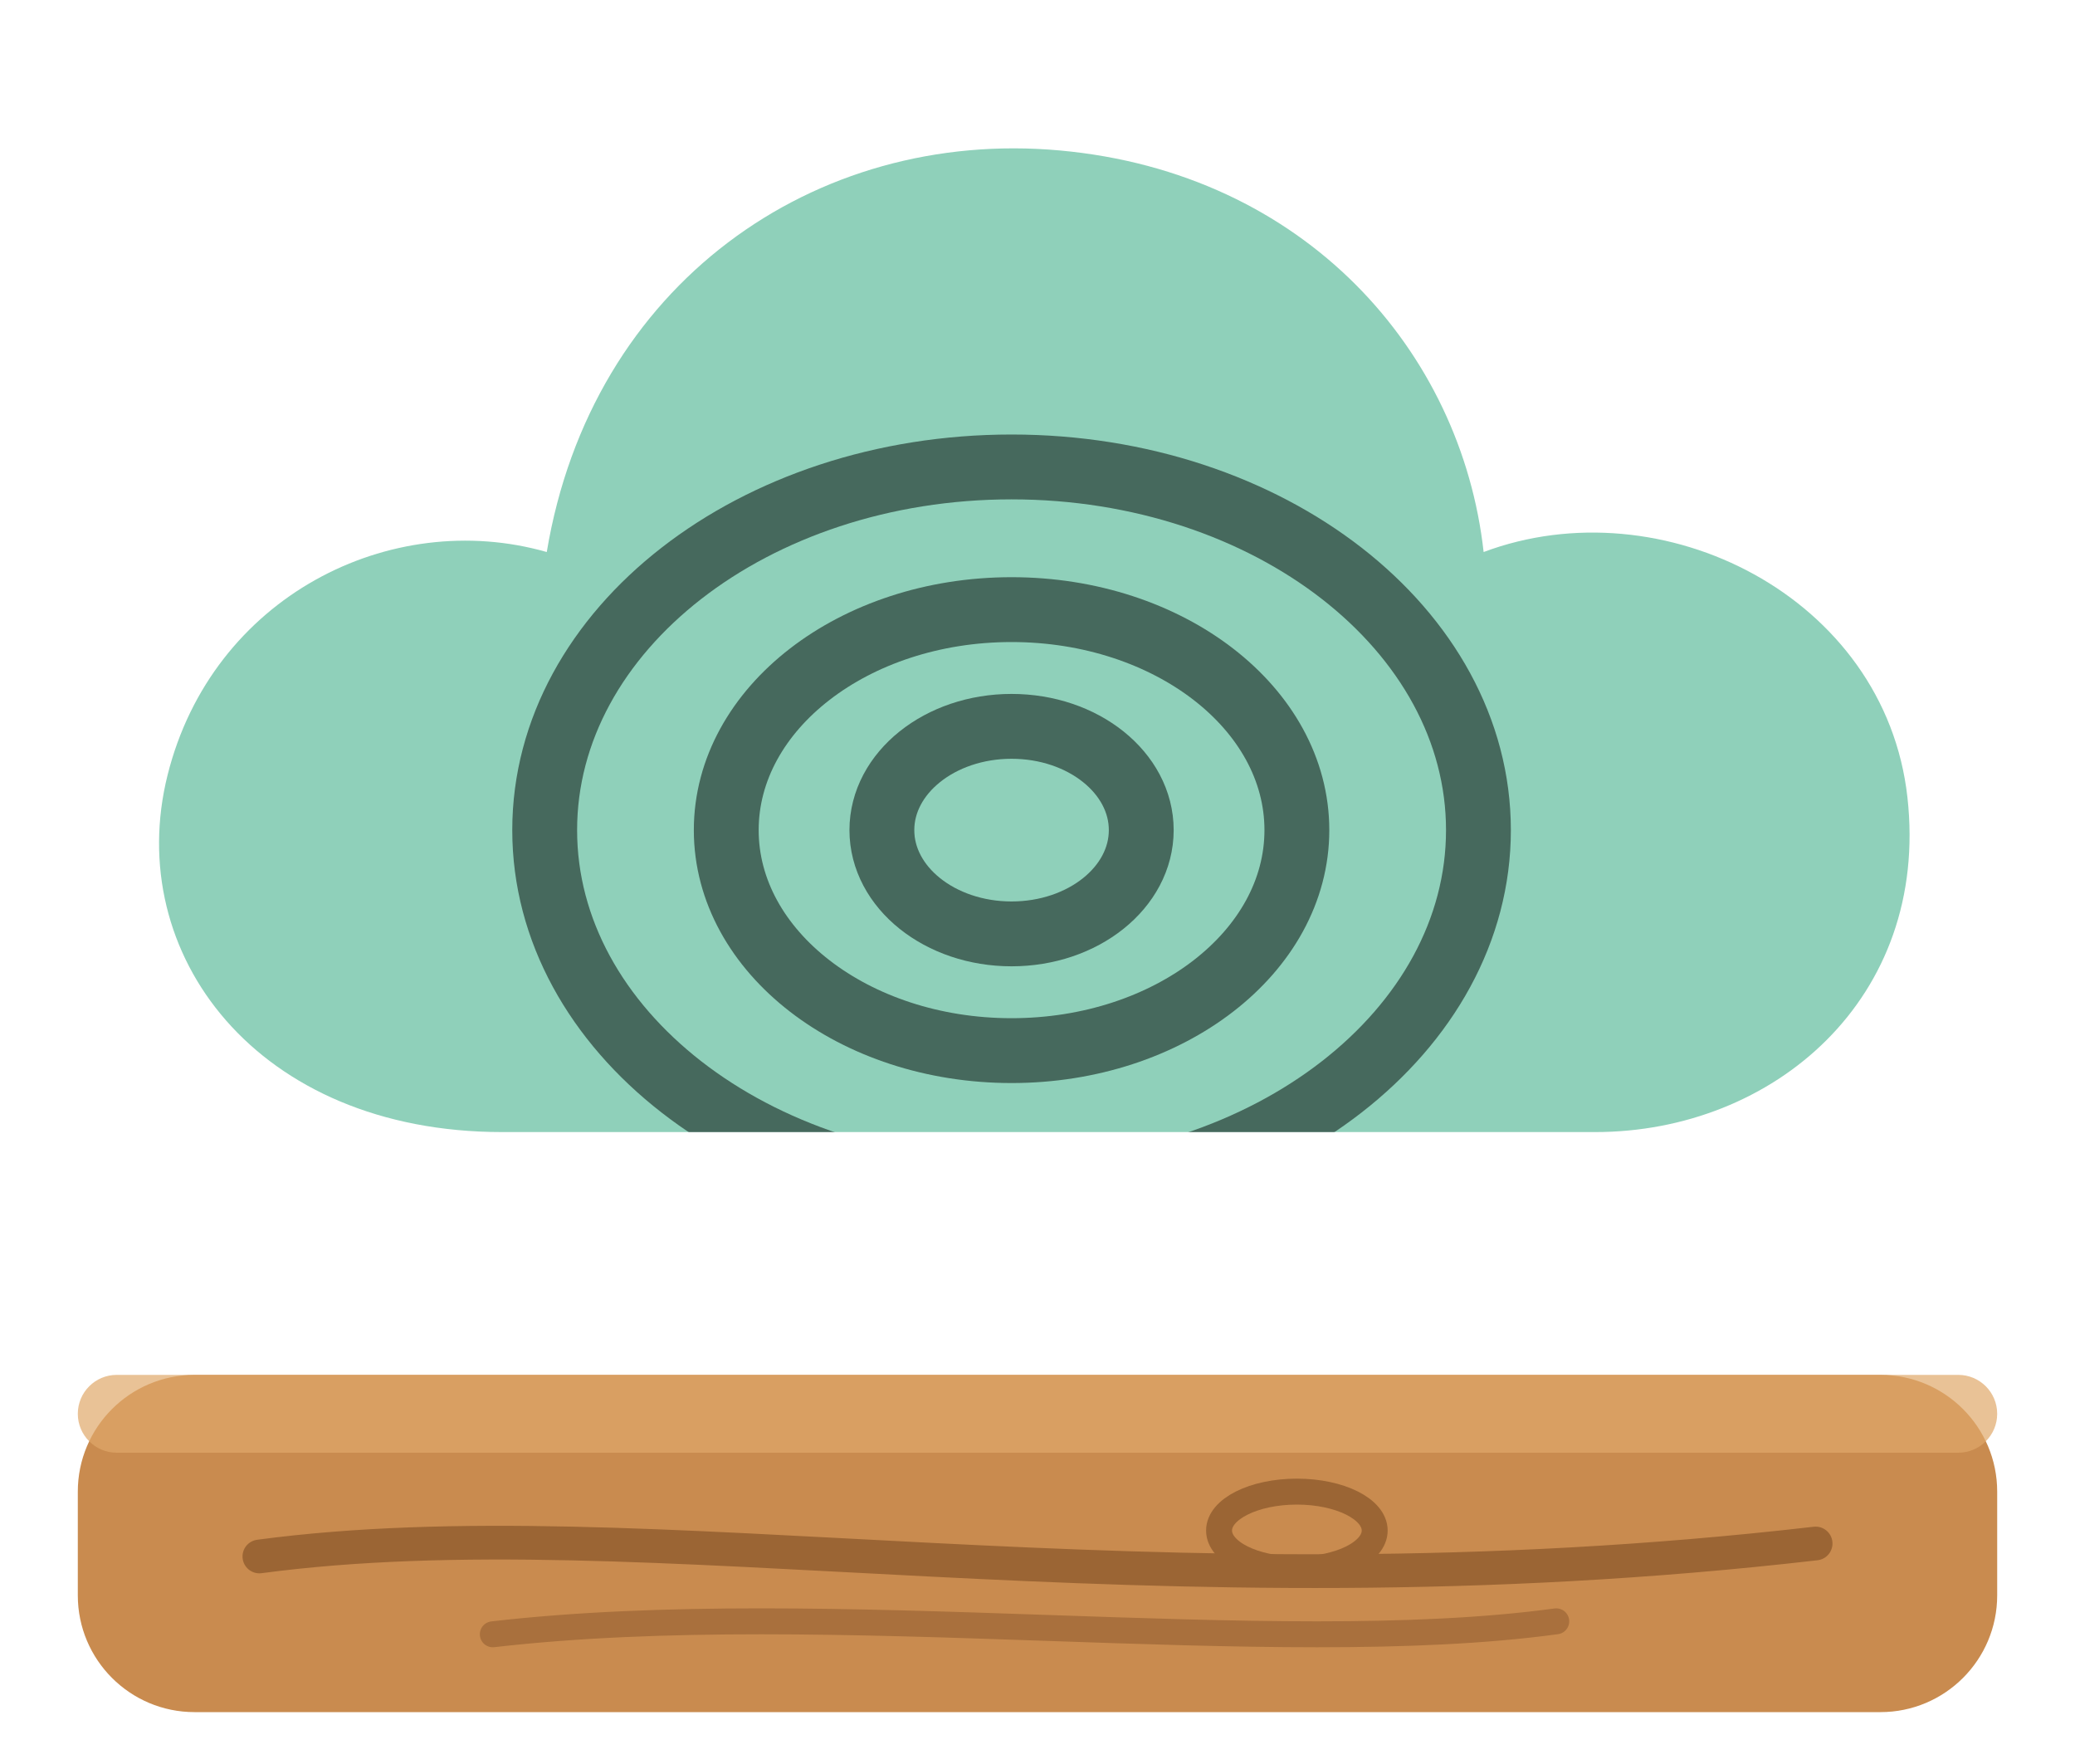
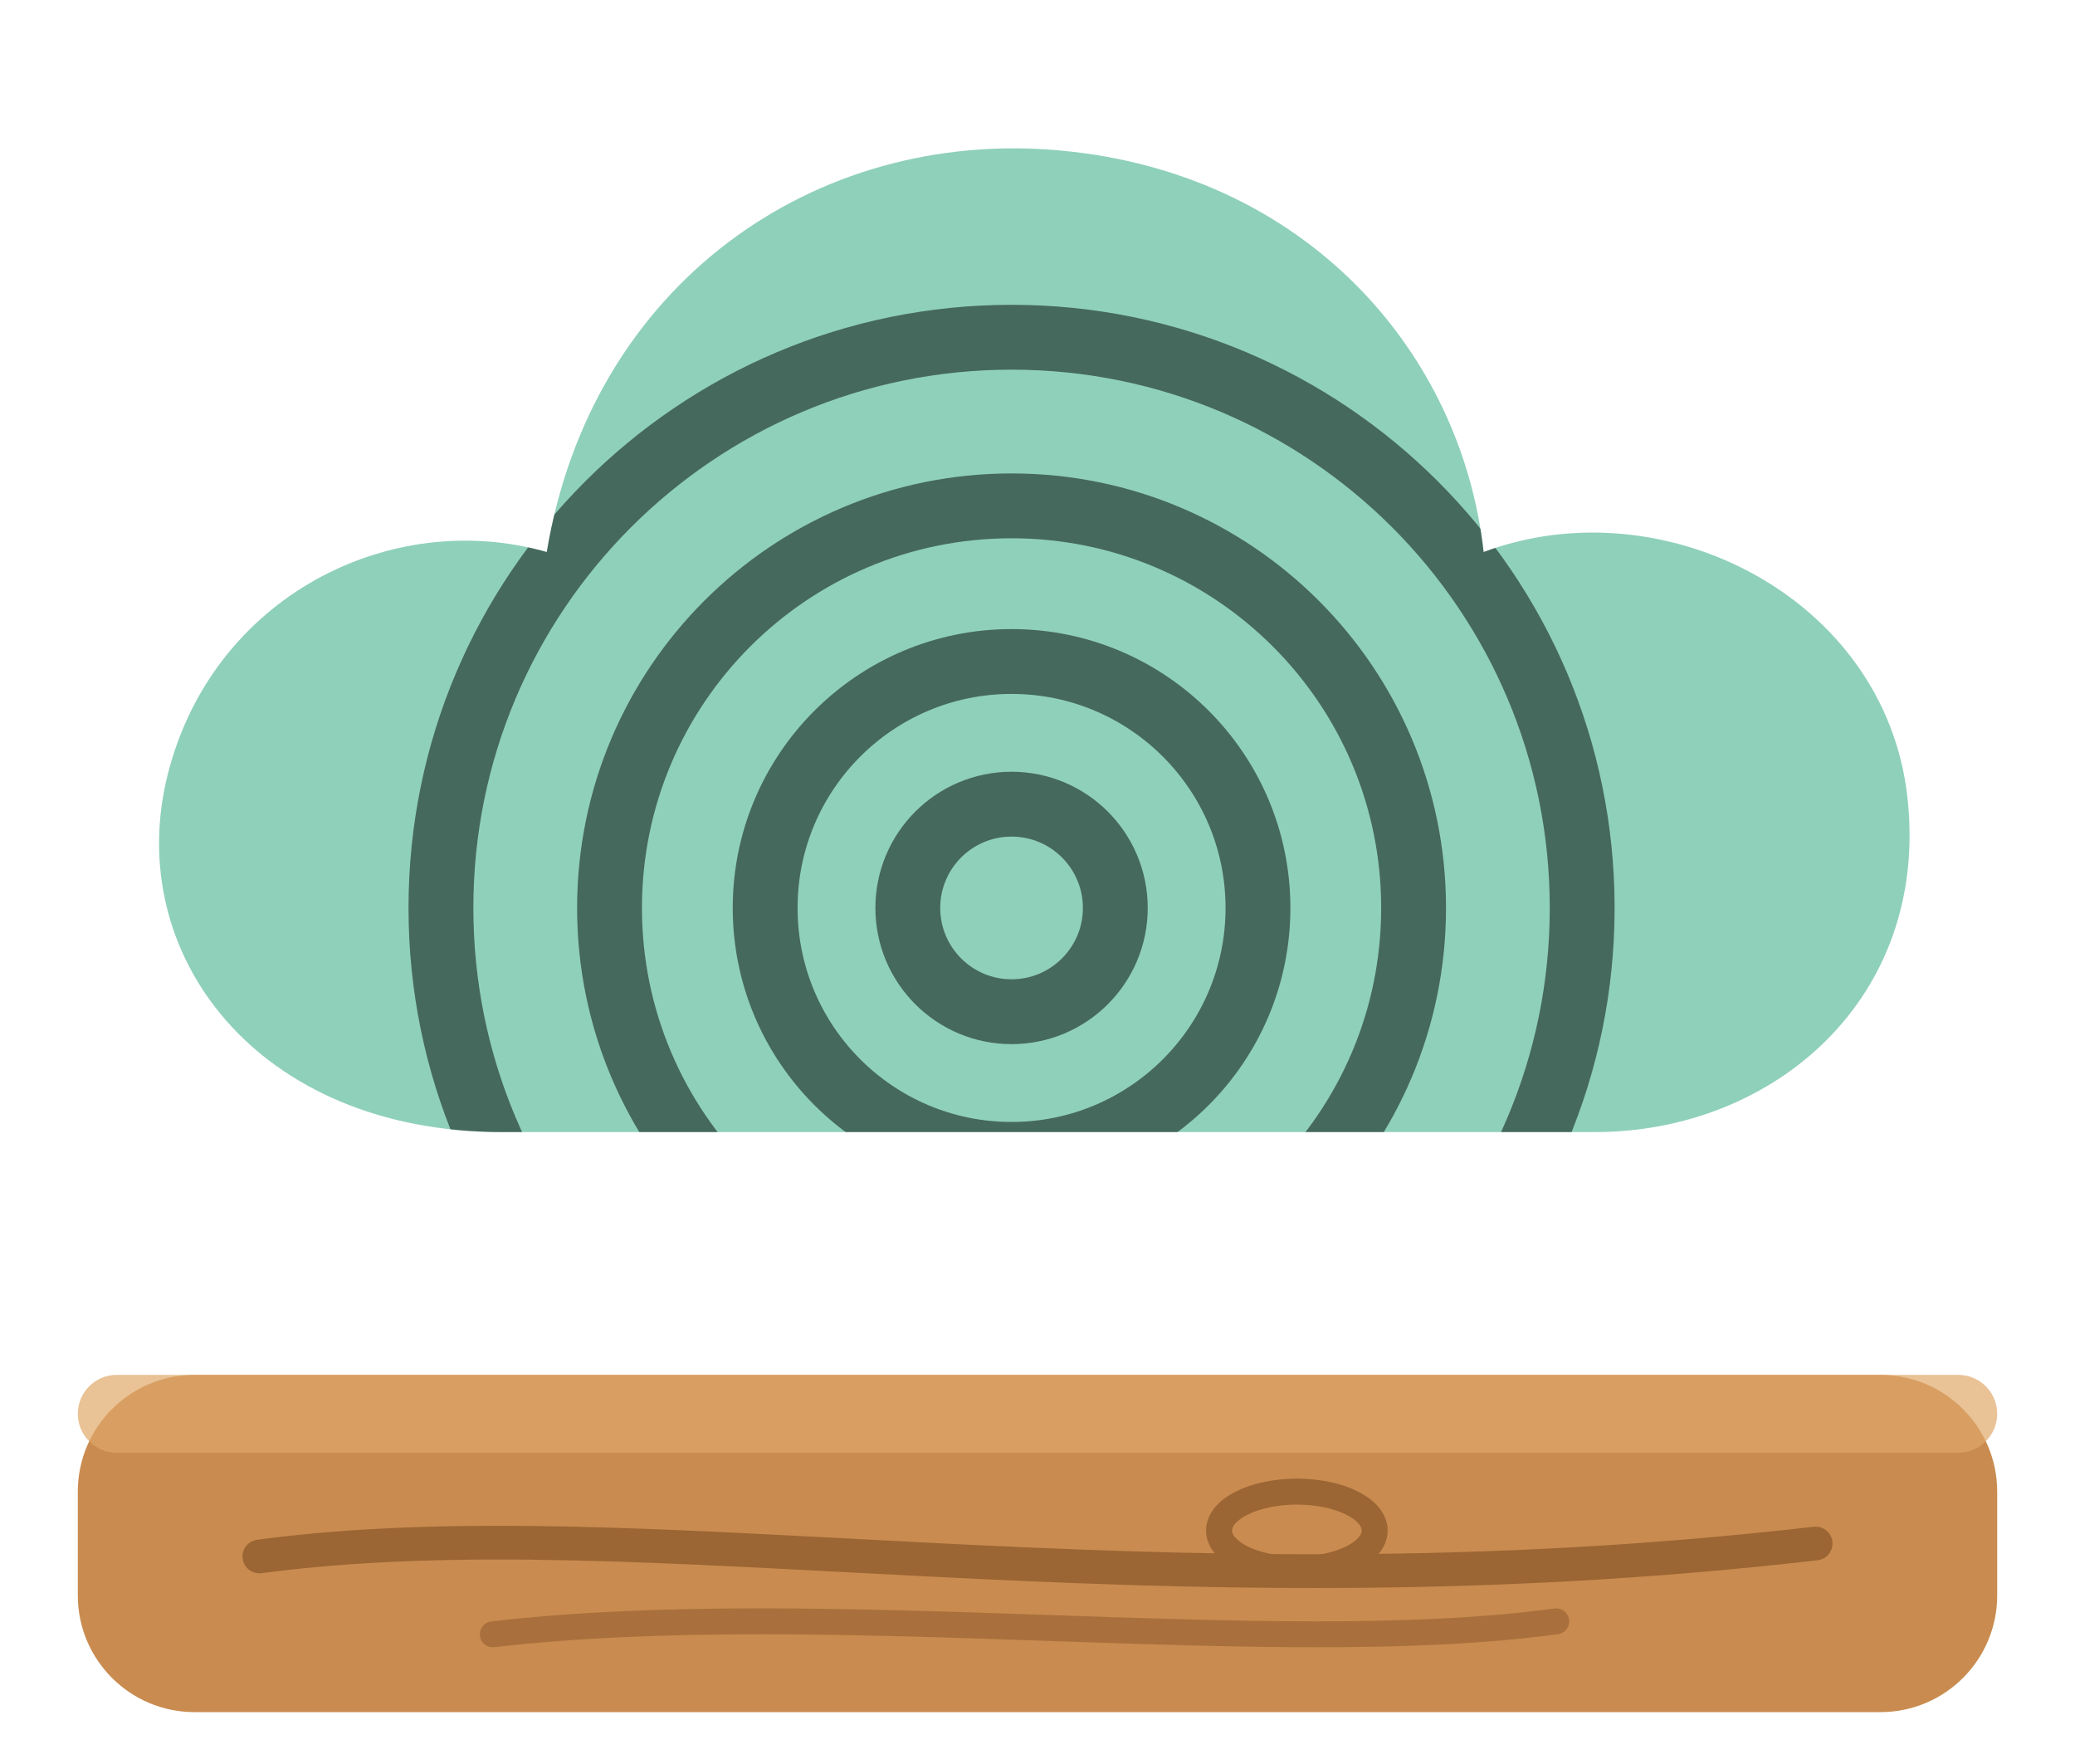
- <svg xmlns="http://www.w3.org/2000/svg" viewBox="20 40 160 136" width="160" height="136" role="img" aria-label="Holzcloud CMS">
+ <svg xmlns="http://www.w3.org/2000/svg" viewBox="20 40 160 136" width="160" height="136" role="img" aria-label="holzcloud-CMS">
  <defs>
    <clipPath id="holzcloudcmscl">
      <path d="M52 140 C30 140 18 124 22 108 C26 92 42 84 56 88 C60 64 80 50 102 52 C124 54 138 70 140 88 C156 82 176 92 178 110 C180 128 166 140 150 140 Z" transform="translate(100 0) scale(.86) translate(-100 8)" />
    </clipPath>
  </defs>
  <path d="M52 140 C30 140 18 124 22 108 C26 92 42 84 56 88 C60 64 80 50 102 52 C124 54 138 70 140 88 C156 82 176 92 178 110 C180 128 166 140 150 140 Z" transform="translate(100 0) scale(.86) translate(-100 8)" fill="#8fd0ba" />
  <g clip-path="url(#holzcloudcmscl)" fill="none" stroke="#0b1411" stroke-width="5" opacity=".55">
-     <ellipse cx="98" cy="104" rx="10" ry="8" />
-     <ellipse cx="98" cy="104" rx="22" ry="17" />
-     <ellipse cx="98" cy="104" rx="36" ry="28" />
+     <circle cx="98" cy="110" r="8" />
+     <circle cx="98" cy="110" r="19" />
+     <circle cx="98" cy="110" r="31" />
+     <circle cx="98" cy="110" r="44" />
  </g>
  <rect x="26" y="146" width="148" height="26" rx="9" fill="#C98B4F" />
  <rect x="26" y="146" width="148" height="6" rx="3" fill="#E0A869" opacity=".7" />
  <path d="M40 160 C70 156 108 165 160 159" stroke="#9B6534" stroke-width="2.6" fill="none" stroke-linecap="round" />
  <path d="M58 166 C84 163 118 168 140 165" stroke="#9B6534" stroke-width="2" fill="none" stroke-linecap="round" opacity=".7" />
  <ellipse cx="120" cy="158" rx="6" ry="3" stroke="#9B6534" stroke-width="2" fill="none" />
</svg>
